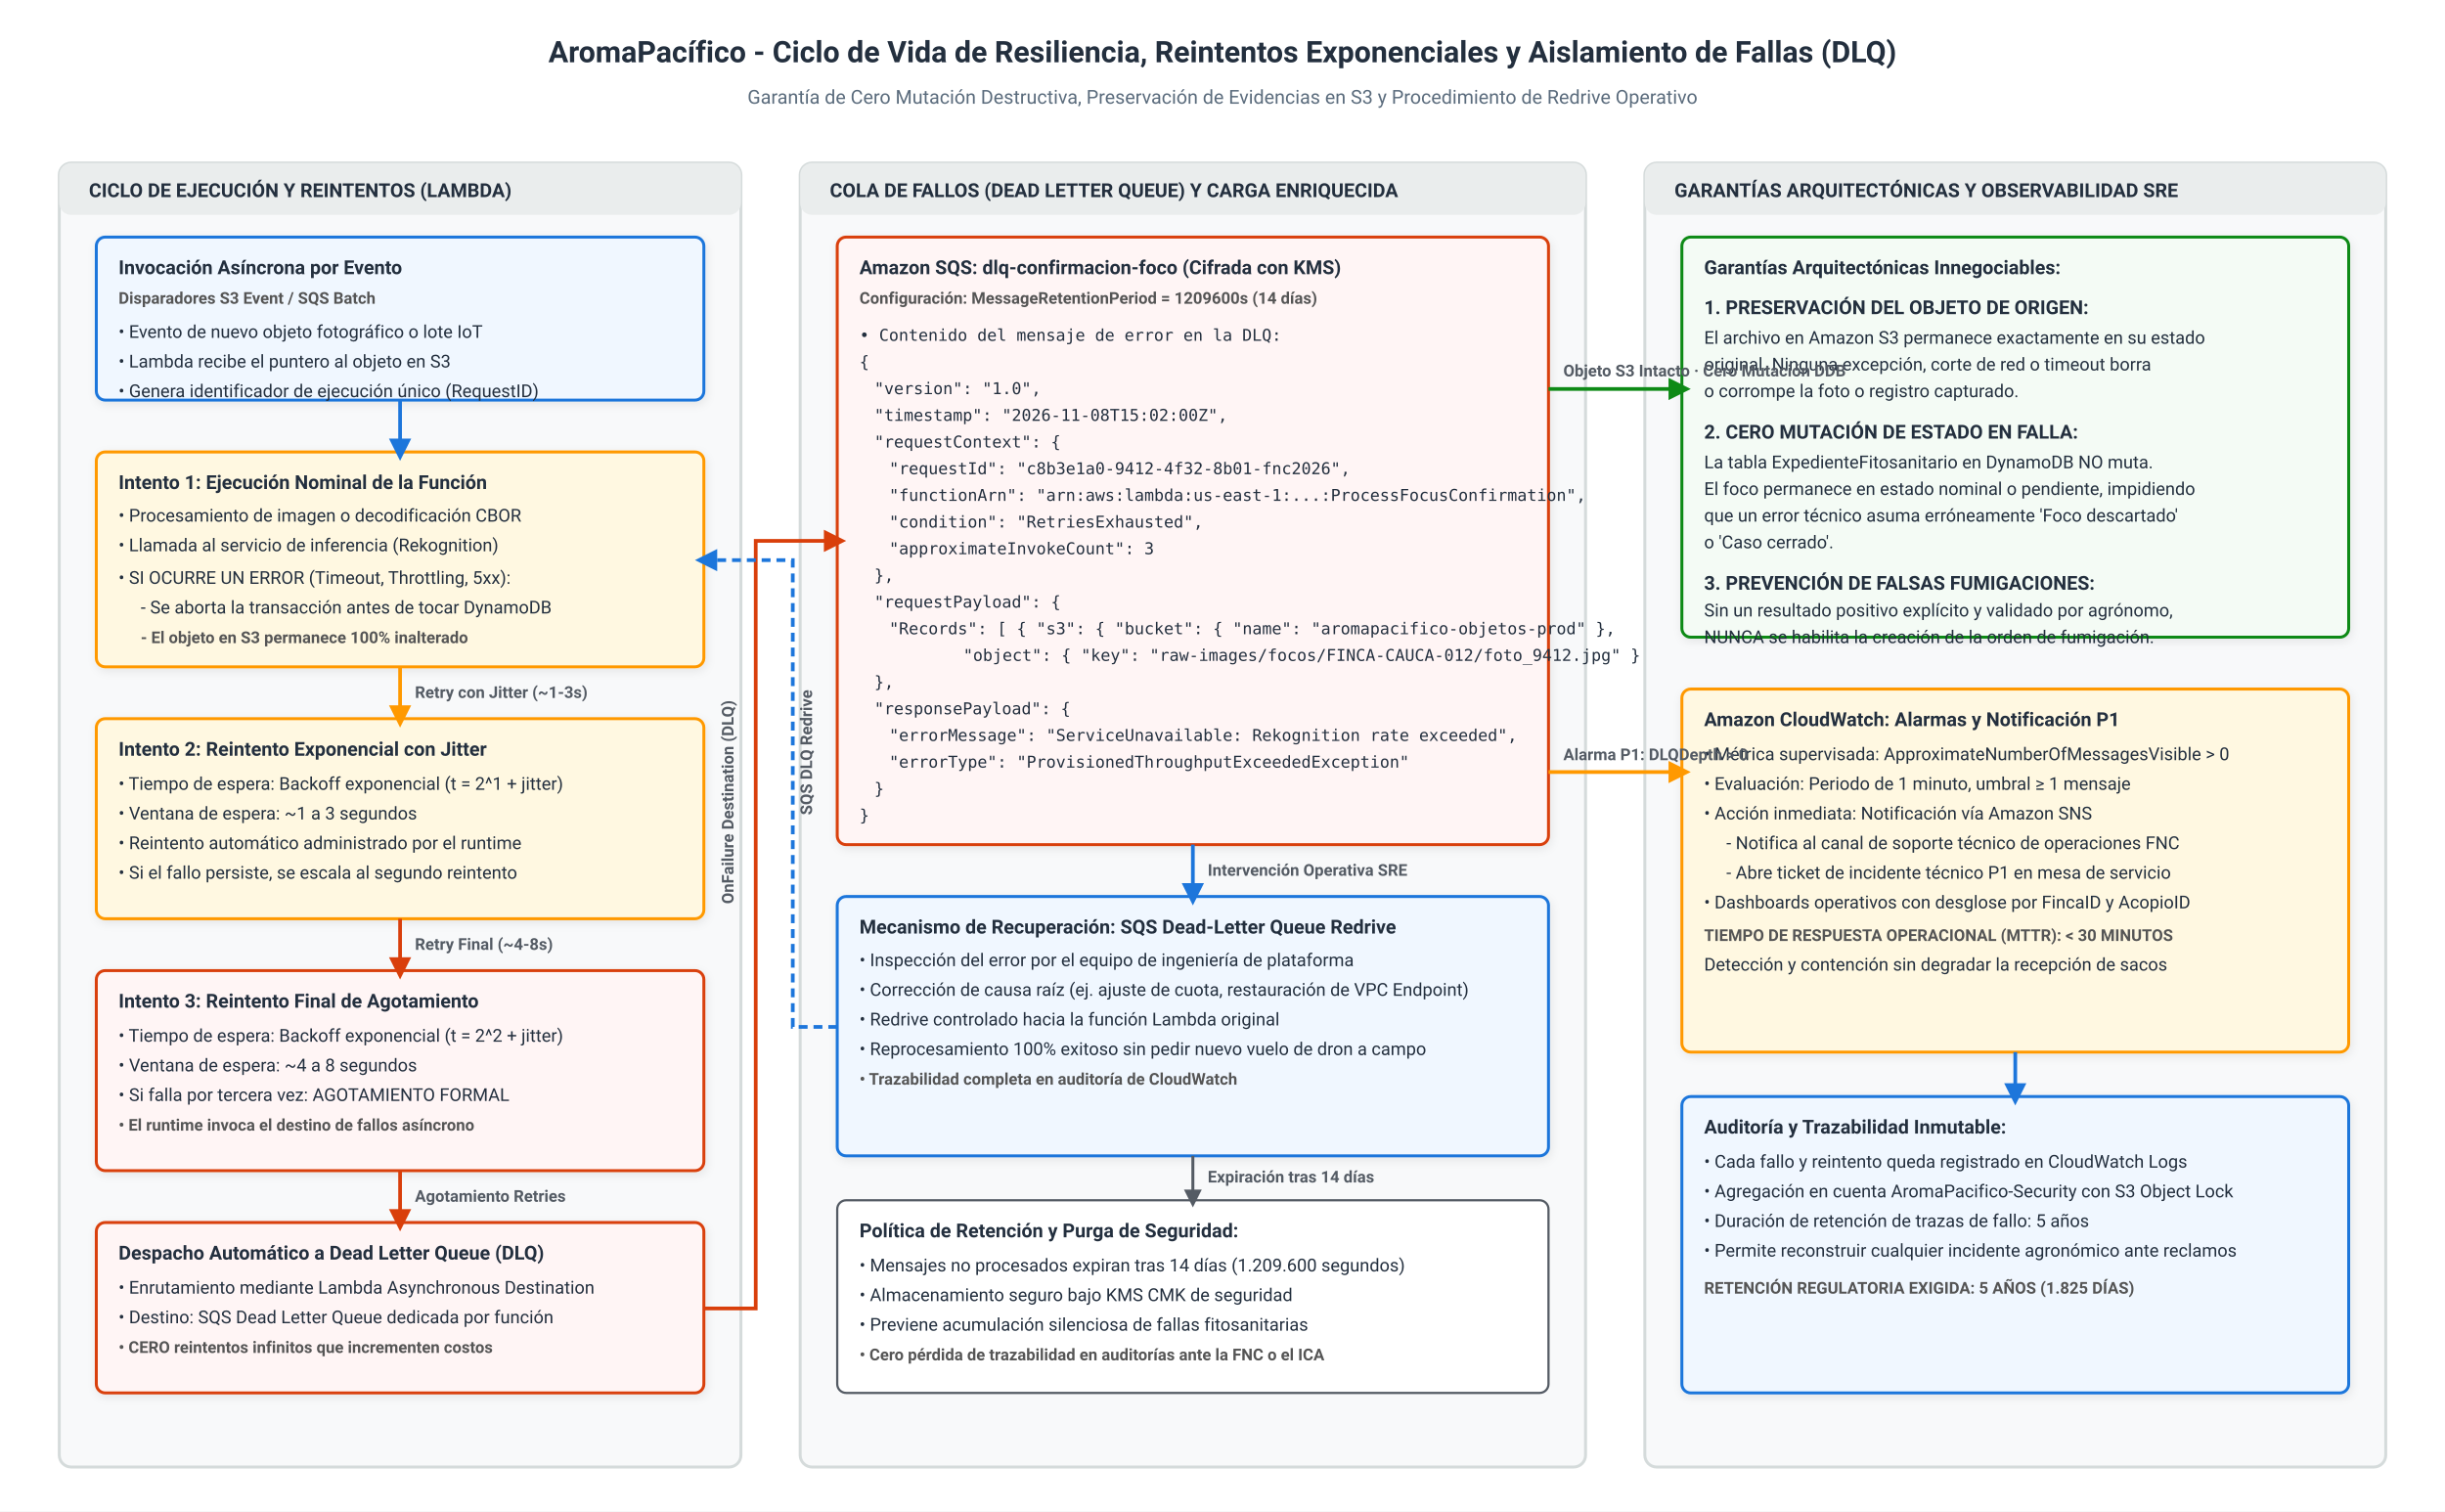
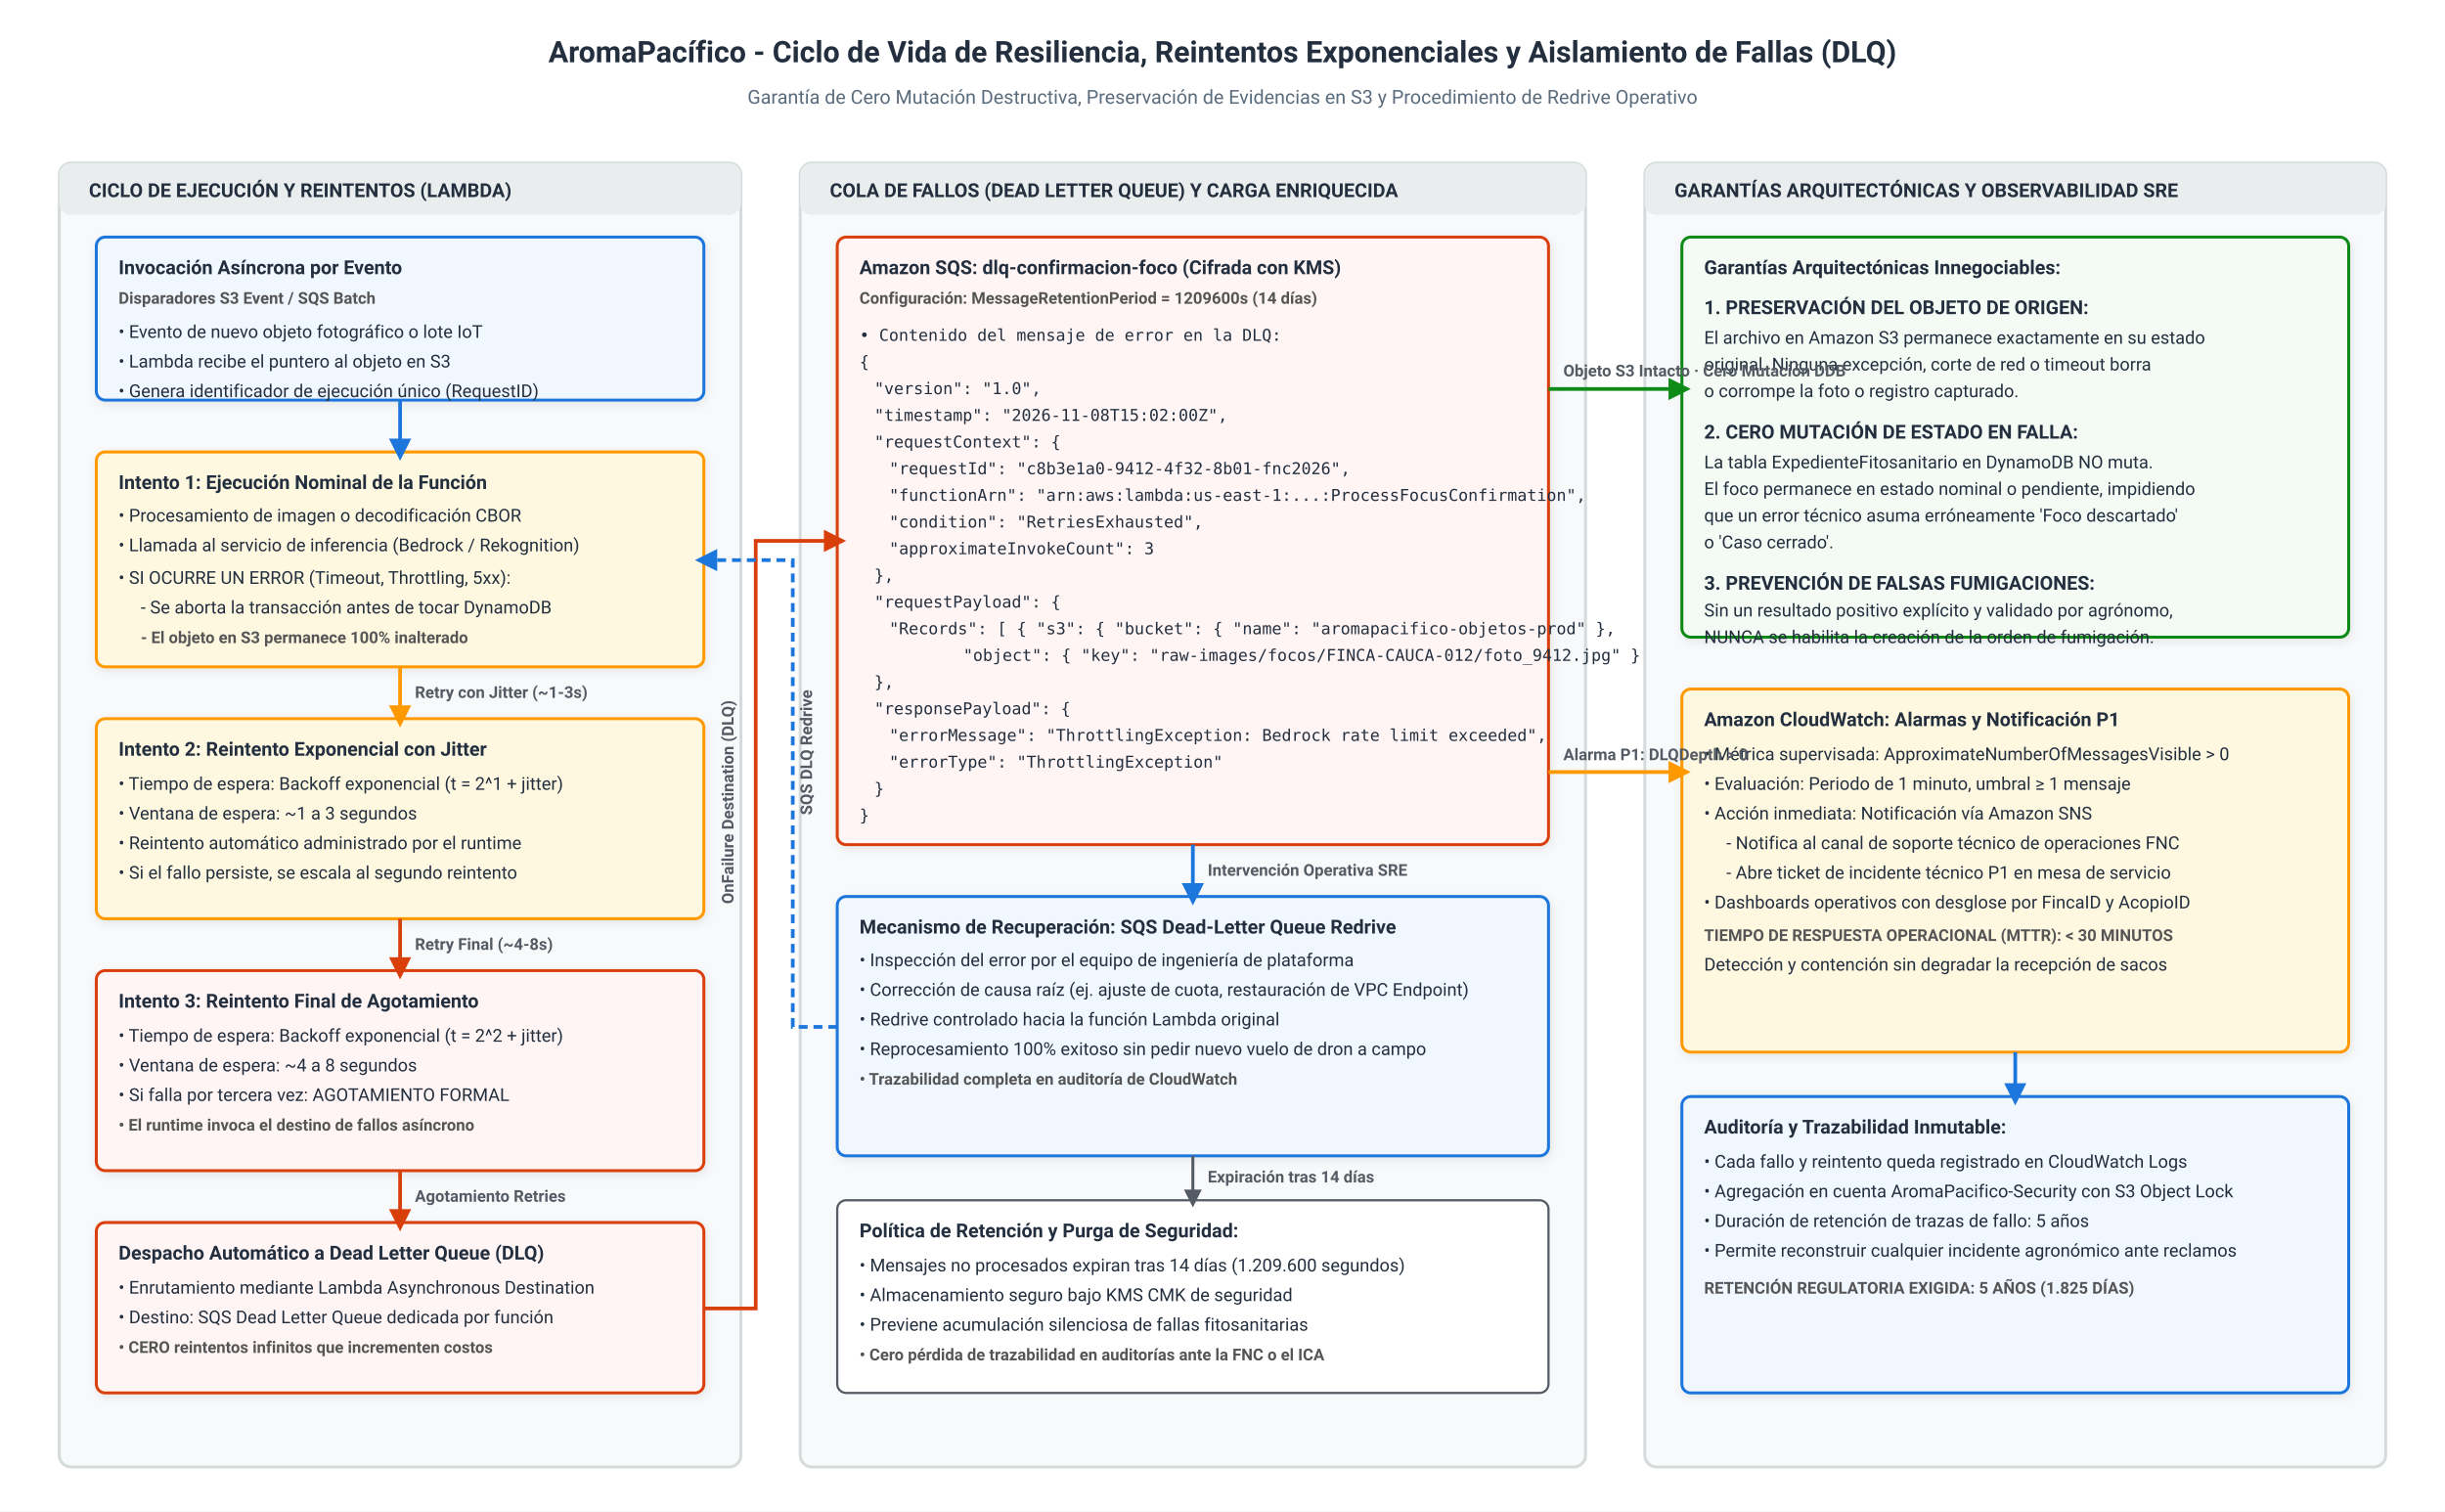
<svg xmlns="http://www.w3.org/2000/svg" viewBox="0 0 1650 1020" width="100%" height="100%">
  <defs>
    <style>
      .main-title { font-family: -apple-system, BlinkMacSystemFont, "Segoe UI", Roboto, Helvetica, Arial, sans-serif; font-size: 20px; font-weight: bold; fill: #232F3E; text-anchor: middle; }
      .sub-title { font-family: -apple-system, BlinkMacSystemFont, "Segoe UI", Roboto, Helvetica, Arial, sans-serif; font-size: 13px; fill: #5A6B7C; text-anchor: middle; }
      .swimlane-title { font-family: -apple-system, BlinkMacSystemFont, "Segoe UI", Roboto, Helvetica, Arial, sans-serif; font-size: 13px; font-weight: bold; fill: #232F3E; }
      .card-header { font-family: -apple-system, BlinkMacSystemFont, "Segoe UI", Roboto, Helvetica, Arial, sans-serif; font-size: 13px; font-weight: bold; fill: #232F3E; }
      .card-sub { font-family: -apple-system, BlinkMacSystemFont, "Segoe UI", Roboto, Helvetica, Arial, sans-serif; font-size: 11px; font-weight: bold; fill: #555555; }
      .card-body { font-family: -apple-system, BlinkMacSystemFont, "Segoe UI", Roboto, Helvetica, Arial, sans-serif; font-size: 12px; fill: #232F3E; }
      .code-body { font-family: ui-monospace, SFMono-Regular, "SF Mono", Menlo, Consolas, monospace; font-size: 11px; fill: #232F3E; }
      .flow-label { font-family: -apple-system, BlinkMacSystemFont, "Segoe UI", Roboto, Helvetica, Arial, sans-serif; font-size: 11px; font-weight: bold; fill: #545B64; }
      .flow-line { stroke: #545B64; stroke-width: 2; fill: none; }
      .flow-line-accent { stroke: #1D76DB; stroke-width: 2.5; fill: none; }
      .flow-line-danger { stroke: #D93F0B; stroke-width: 2.5; fill: none; }
      .flow-line-success { stroke: #0E8A16; stroke-width: 2.5; fill: none; }
      .flow-line-warning { stroke: #FF9900; stroke-width: 2.5; fill: none; }
      .flow-dashed { stroke-dasharray: 6,4; }
    </style>
    <filter id="box-shadow" x="-2%" y="-2%" width="104%" height="106%" filterUnits="userSpaceOnUse">
      <feDropShadow dx="1" dy="2" stdDeviation="3" flood-color="#000000" flood-opacity="0.08" />
    </filter>
    <marker id="arrow" viewBox="0 0 10 10" refX="6" refY="5" markerWidth="6" markerHeight="6" orient="auto-start-reverse">
      <path d="M 0 0 L 10 5 L 0 10 z" fill="#545B64" />
    </marker>
    <marker id="arrow-danger" viewBox="0 0 10 10" refX="6" refY="5" markerWidth="6" markerHeight="6" orient="auto-start-reverse">
      <path d="M 0 0 L 10 5 L 0 10 z" fill="#D93F0B" />
    </marker>
    <marker id="arrow-success" viewBox="0 0 10 10" refX="6" refY="5" markerWidth="6" markerHeight="6" orient="auto-start-reverse">
      <path d="M 0 0 L 10 5 L 0 10 z" fill="#0E8A16" />
    </marker>
    <marker id="arrow-accent" viewBox="0 0 10 10" refX="6" refY="5" markerWidth="6" markerHeight="6" orient="auto-start-reverse">
      <path d="M 0 0 L 10 5 L 0 10 z" fill="#1D76DB" />
    </marker>
    <marker id="arrow-warning" viewBox="0 0 10 10" refX="6" refY="5" markerWidth="6" markerHeight="6" orient="auto-start-reverse">
      <path d="M 0 0 L 10 5 L 0 10 z" fill="#FF9900" />
    </marker>
  </defs>
  <rect width="1650" height="1020" fill="#FFFFFF" />
  <text x="825" y="42" class="main-title">AromaPacífico - Ciclo de Vida de Resiliencia, Reintentos Exponenciales y Aislamiento de Fallas (DLQ)</text>
  <text x="825" y="70" class="sub-title">Garantía de Cero Mutación Destructiva, Preservación de Evidencias en S3 y Procedimiento de Redrive Operativo</text>
  <rect x="40" y="110" width="460" height="880" rx="8" fill="#F8F9FA" stroke="#D5DBDB" stroke-width="2" />
  <rect x="40" y="110" width="460" height="35" rx="8" fill="#EAEDED" />
  <text x="60" y="133" class="swimlane-title">CICLO DE EJECUCIÓN Y REINTENTOS (LAMBDA)</text>
  <rect x="65" y="160" width="410" height="110" rx="6" fill="#F0F7FF" stroke="#1D76DB" stroke-width="2" filter="url(#box-shadow)" />
  <text x="80" y="185" class="card-header">Invocación Asíncrona por Evento</text>
  <text x="80" y="205" class="card-sub">Disparadores S3 Event / SQS Batch</text>
  <text x="80" y="228" class="card-body">• Evento de nuevo objeto fotográfico o lote IoT</text>
  <text x="80" y="248" class="card-body">• Lambda recibe el puntero al objeto en S3</text>
  <text x="80" y="268" class="card-body">• Genera identificador de ejecución único (RequestID)</text>
  <rect x="65" y="305" width="410" height="145" rx="6" fill="#FFF8E1" stroke="#FF9900" stroke-width="2" filter="url(#box-shadow)" />
  <text x="80" y="330" class="card-header">Intento 1: Ejecución Nominal de la Función</text>
  <text x="80" y="352" class="card-body">• Procesamiento de imagen o decodificación CBOR</text>
-   <text x="80" y="372" class="card-body">• Llamada al servicio de inferencia (Rekognition)</text>
+   <text x="80" y="372" class="card-body">• Llamada al servicio de inferencia (Bedrock / Rekognition)</text>
  <text x="80" y="394" class="card-body">• SI OCURRE UN ERROR (Timeout, Throttling, 5xx):</text>
  <text x="95" y="414" class="card-body">- Se aborta la transacción antes de tocar DynamoDB</text>
  <text x="95" y="434" class="card-sub" fill="#D93F0B">- El objeto en S3 permanece 100% inalterado</text>
  <rect x="65" y="485" width="410" height="135" rx="6" fill="#FFF8E1" stroke="#FF9900" stroke-width="2" filter="url(#box-shadow)" />
  <text x="80" y="510" class="card-header">Intento 2: Reintento Exponencial con Jitter</text>
  <text x="80" y="533" class="card-body">• Tiempo de espera: Backoff exponencial (t = 2^1 + jitter)</text>
  <text x="80" y="553" class="card-body">• Ventana de espera: ~1 a 3 segundos</text>
  <text x="80" y="573" class="card-body">• Reintento automático administrado por el runtime</text>
  <text x="80" y="593" class="card-body">• Si el fallo persiste, se escala al segundo reintento</text>
  <rect x="65" y="655" width="410" height="135" rx="6" fill="#FFF5F5" stroke="#D93F0B" stroke-width="2" filter="url(#box-shadow)" />
  <text x="80" y="680" class="card-header">Intento 3: Reintento Final de Agotamiento</text>
  <text x="80" y="703" class="card-body">• Tiempo de espera: Backoff exponencial (t = 2^2 + jitter)</text>
  <text x="80" y="723" class="card-body">• Ventana de espera: ~4 a 8 segundos</text>
  <text x="80" y="743" class="card-body">• Si falla por tercera vez: AGOTAMIENTO FORMAL</text>
  <text x="80" y="763" class="card-sub" fill="#D93F0B">• El runtime invoca el destino de fallos asíncrono</text>
  <rect x="65" y="825" width="410" height="115" rx="6" fill="#FFF5F5" stroke="#D93F0B" stroke-width="2" filter="url(#box-shadow)" />
  <text x="80" y="850" class="card-header">Despacho Automático a Dead Letter Queue (DLQ)</text>
  <text x="80" y="873" class="card-body">• Enrutamiento mediante Lambda Asynchronous Destination</text>
  <text x="80" y="893" class="card-body">• Destino: SQS Dead Letter Queue dedicada por función</text>
  <text x="80" y="913" class="card-sub" fill="#D93F0B">• CERO reintentos infinitos que incrementen costos</text>
  <rect x="540" y="110" width="530" height="880" rx="8" fill="#F8F9FA" stroke="#D5DBDB" stroke-width="2" />
  <rect x="540" y="110" width="530" height="35" rx="8" fill="#EAEDED" />
  <text x="560" y="133" class="swimlane-title">COLA DE FALLOS (DEAD LETTER QUEUE) Y CARGA ENRIQUECIDA</text>
  <rect x="565" y="160" width="480" height="410" rx="6" fill="#FFF5F5" stroke="#D93F0B" stroke-width="2" filter="url(#box-shadow)" />
  <text x="580" y="185" class="card-header">Amazon SQS: dlq-confirmacion-foco (Cifrada con KMS)</text>
  <text x="580" y="205" class="card-sub">Configuración: MessageRetentionPeriod = 1209600s (14 días)</text>
  <text x="580" y="230" class="code-body">• Contenido del mensaje de error en la DLQ:</text>
  <text x="580" y="248" class="code-body">  {</text>
  <text x="590" y="266" class="code-body">    "version": "1.0",</text>
  <text x="590" y="284" class="code-body">    "timestamp": "2026-11-08T15:02:00Z",</text>
  <text x="590" y="302" class="code-body">    "requestContext": {</text>
  <text x="600" y="320" class="code-body">      "requestId": "c8b3e1a0-9412-4f32-8b01-fnc2026",</text>
  <text x="600" y="338" class="code-body">      "functionArn": "arn:aws:lambda:us-east-1:...:ProcessFocusConfirmation",</text>
  <text x="600" y="356" class="code-body">      "condition": "RetriesExhausted",</text>
  <text x="600" y="374" class="code-body">      "approximateInvokeCount": 3</text>
  <text x="590" y="392" class="code-body">    },</text>
  <text x="590" y="410" class="code-body">    "requestPayload": {</text>
  <text x="600" y="428" class="code-body">      "Records": [ { "s3": { "bucket": { "name": "aromapacifico-objetos-prod" },</text>
  <text x="650" y="446" class="code-body">"object": { "key": "raw-images/focos/FINCA-CAUCA-012/foto_9412.jpg" } } } ]</text>
  <text x="590" y="464" class="code-body">    },</text>
  <text x="590" y="482" class="code-body">    "responsePayload": {</text>
-   <text x="600" y="500" class="code-body">      "errorMessage": "ServiceUnavailable: Rekognition rate exceeded",</text>
-   <text x="600" y="518" class="code-body">      "errorType": "ProvisionedThroughputExceededException"</text>
+   <text x="600" y="500" class="code-body">      "errorMessage": "ThrottlingException: Bedrock rate limit exceeded",</text>
+   <text x="600" y="518" class="code-body">      "errorType": "ThrottlingException"</text>
  <text x="590" y="536" class="code-body">    }</text>
  <text x="580" y="554" class="code-body">  }</text>
  <rect x="565" y="605" width="480" height="175" rx="6" fill="#F0F7FF" stroke="#1D76DB" stroke-width="2" filter="url(#box-shadow)" />
  <text x="580" y="630" class="card-header">Mecanismo de Recuperación: SQS Dead-Letter Queue Redrive</text>
  <text x="580" y="652" class="card-body">• Inspección del error por el equipo de ingeniería de plataforma</text>
  <text x="580" y="672" class="card-body">• Corrección de causa raíz (ej. ajuste de cuota, restauración de VPC Endpoint)</text>
  <text x="580" y="692" class="card-body">• Redrive controlado hacia la función Lambda original</text>
  <text x="580" y="712" class="card-body">• Reprocesamiento 100% exitoso sin pedir nuevo vuelo de dron a campo</text>
  <text x="580" y="732" class="card-sub" fill="#1D76DB">• Trazabilidad completa en auditoría de CloudWatch</text>
  <rect x="565" y="810" width="480" height="130" rx="6" fill="#FFFFFF" stroke="#545B64" stroke-width="1.5" />
  <text x="580" y="835" class="card-header">Política de Retención y Purga de Seguridad:</text>
  <text x="580" y="858" class="card-body">• Mensajes no procesados expiran tras 14 días (1.209.600 segundos)</text>
  <text x="580" y="878" class="card-body">• Almacenamiento seguro bajo KMS CMK de seguridad</text>
  <text x="580" y="898" class="card-body">• Previene acumulación silenciosa de fallas fitosanitarias</text>
  <text x="580" y="918" class="card-sub" fill="#545B64">• Cero pérdida de trazabilidad en auditorías ante la FNC o el ICA</text>
  <rect x="1110" y="110" width="500" height="880" rx="8" fill="#F8F9FA" stroke="#D5DBDB" stroke-width="2" />
  <rect x="1110" y="110" width="500" height="35" rx="8" fill="#EAEDED" />
  <text x="1130" y="133" class="swimlane-title">GARANTÍAS ARQUITECTÓNICAS Y OBSERVABILIDAD SRE</text>
  <rect x="1135" y="160" width="450" height="270" rx="6" fill="#F4FBF5" stroke="#0E8A16" stroke-width="2" filter="url(#box-shadow)" />
  <text x="1150" y="185" class="card-header">Garantías Arquitectónicas Innegociables:</text>
  <text x="1150" y="212" class="card-header" fill="#0E8A16">1. PRESERVACIÓN DEL OBJETO DE ORIGEN:</text>
  <text x="1150" y="232" class="card-body">El archivo en Amazon S3 permanece exactamente en su estado</text>
  <text x="1150" y="250" class="card-body">original. Ninguna excepción, corte de red o timeout borra</text>
  <text x="1150" y="268" class="card-body">o corrompe la foto o registro capturado.</text>
  <text x="1150" y="296" class="card-header" fill="#0E8A16">2. CERO MUTACIÓN DE ESTADO EN FALLA:</text>
  <text x="1150" y="316" class="card-body">La tabla ExpedienteFitosanitario en DynamoDB NO muta.</text>
  <text x="1150" y="334" class="card-body">El foco permanece en estado nominal o pendiente, impidiendo</text>
  <text x="1150" y="352" class="card-body">que un error técnico asuma erróneamente 'Foco descartado'</text>
  <text x="1150" y="370" class="card-body">o 'Caso cerrado'.</text>
  <text x="1150" y="398" class="card-header" fill="#0E8A16">3. PREVENCIÓN DE FALSAS FUMIGACIONES:</text>
  <text x="1150" y="416" class="card-body">Sin un resultado positivo explícito y validado por agrónomo,</text>
  <text x="1150" y="434" class="card-body">NUNCA se habilita la creación de la orden de fumigación.</text>
  <rect x="1135" y="465" width="450" height="245" rx="6" fill="#FFF8E1" stroke="#FF9900" stroke-width="2" filter="url(#box-shadow)" />
  <text x="1150" y="490" class="card-header">Amazon CloudWatch: Alarmas y Notificación P1</text>
  <text x="1150" y="513" class="card-body">• Métrica supervisada: ApproximateNumberOfMessagesVisible &gt; 0</text>
  <text x="1150" y="533" class="card-body">• Evaluación: Periodo de 1 minuto, umbral ≥ 1 mensaje</text>
  <text x="1150" y="553" class="card-body">• Acción inmediata: Notificación vía Amazon SNS</text>
  <text x="1165" y="573" class="card-body">- Notifica al canal de soporte técnico de operaciones FNC</text>
  <text x="1165" y="593" class="card-body">- Abre ticket de incidente técnico P1 en mesa de servicio</text>
  <text x="1150" y="613" class="card-body">• Dashboards operativos con desglose por FincaID y AcopioID</text>
  <text x="1150" y="635" class="card-sub" fill="#FF9900">TIEMPO DE RESPUESTA OPERACIONAL (MTTR): &lt; 30 MINUTOS</text>
  <text x="1150" y="655" class="card-body">Detección y contención sin degradar la recepción de sacos</text>
  <rect x="1135" y="740" width="450" height="200" rx="6" fill="#F0F7FF" stroke="#1D76DB" stroke-width="2" filter="url(#box-shadow)" />
  <text x="1150" y="765" class="card-header">Auditoría y Trazabilidad Inmutable:</text>
  <text x="1150" y="788" class="card-body">• Cada fallo y reintento queda registrado en CloudWatch Logs</text>
  <text x="1150" y="808" class="card-body">• Agregación en cuenta AromaPacifico-Security con S3 Object Lock</text>
  <text x="1150" y="828" class="card-body">• Duración de retención de trazas de fallo: 5 años</text>
  <text x="1150" y="848" class="card-body">• Permite reconstruir cualquier incidente agronómico ante reclamos</text>
  <text x="1150" y="873" class="card-sub" fill="#1D76DB">RETENCIÓN REGULATORIA EXIGIDA: 5 AÑOS (1.825 DÍAS)</text>
  <path d="M 270 270 L 270 305" class="flow-line-accent" marker-end="url(#arrow-accent)" />
  <path d="M 270 450 L 270 485" class="flow-line-warning" marker-end="url(#arrow-warning)" />
  <text x="280" y="471" class="flow-label" fill="#FF9900">Retry con Jitter (~1-3s)</text>
  <path d="M 270 620 L 270 655" class="flow-line-danger" marker-end="url(#arrow-danger)" />
  <text x="280" y="641" class="flow-label" fill="#D93F0B">Retry Final (~4-8s)</text>
  <path d="M 270 790 L 270 825" class="flow-line-danger" marker-end="url(#arrow-danger)" />
  <text x="280" y="811" class="flow-label" fill="#D93F0B">Agotamiento Retries</text>
  <path d="M 475 883 L 510 883 L 510 365 L 565 365" class="flow-line-danger" marker-end="url(#arrow-danger)" />
  <text x="495" y="610" class="flow-label" fill="#D93F0B" transform="rotate(-90 495 610)">OnFailure Destination (DLQ)</text>
  <path d="M 565 693 L 535 693 L 535 378 L 475 378" class="flow-line-accent flow-dashed" marker-end="url(#arrow-accent)" />
  <text x="548" y="550" class="flow-label" fill="#1D76DB" transform="rotate(-90 548 550)">SQS DLQ Redrive</text>
  <path d="M 805 570 L 805 605" class="flow-line-accent" marker-end="url(#arrow-accent)" />
  <text x="815" y="591" class="flow-label" fill="#1D76DB">Intervención Operativa SRE</text>
  <path d="M 805 780 L 805 810" class="flow-line" marker-end="url(#arrow)" />
  <text x="815" y="798" class="flow-label" fill="#545B64">Expiración tras 14 días</text>
  <path d="M 1045 262.5 L 1135 262.5" class="flow-line-success" marker-end="url(#arrow-success)" />
  <text x="1055" y="254" class="flow-label" fill="#0E8A16">Objeto S3 Intacto · Cero Mutación DDB</text>
  <path d="M 1045 521 L 1135 521" class="flow-line-warning" marker-end="url(#arrow-warning)" />
  <text x="1055" y="513" class="flow-label" fill="#FF9900">Alarma P1: DLQDepth &gt; 0</text>
  <path d="M 1360 710 L 1360 740" class="flow-line-accent" marker-end="url(#arrow-accent)" />
</svg>
